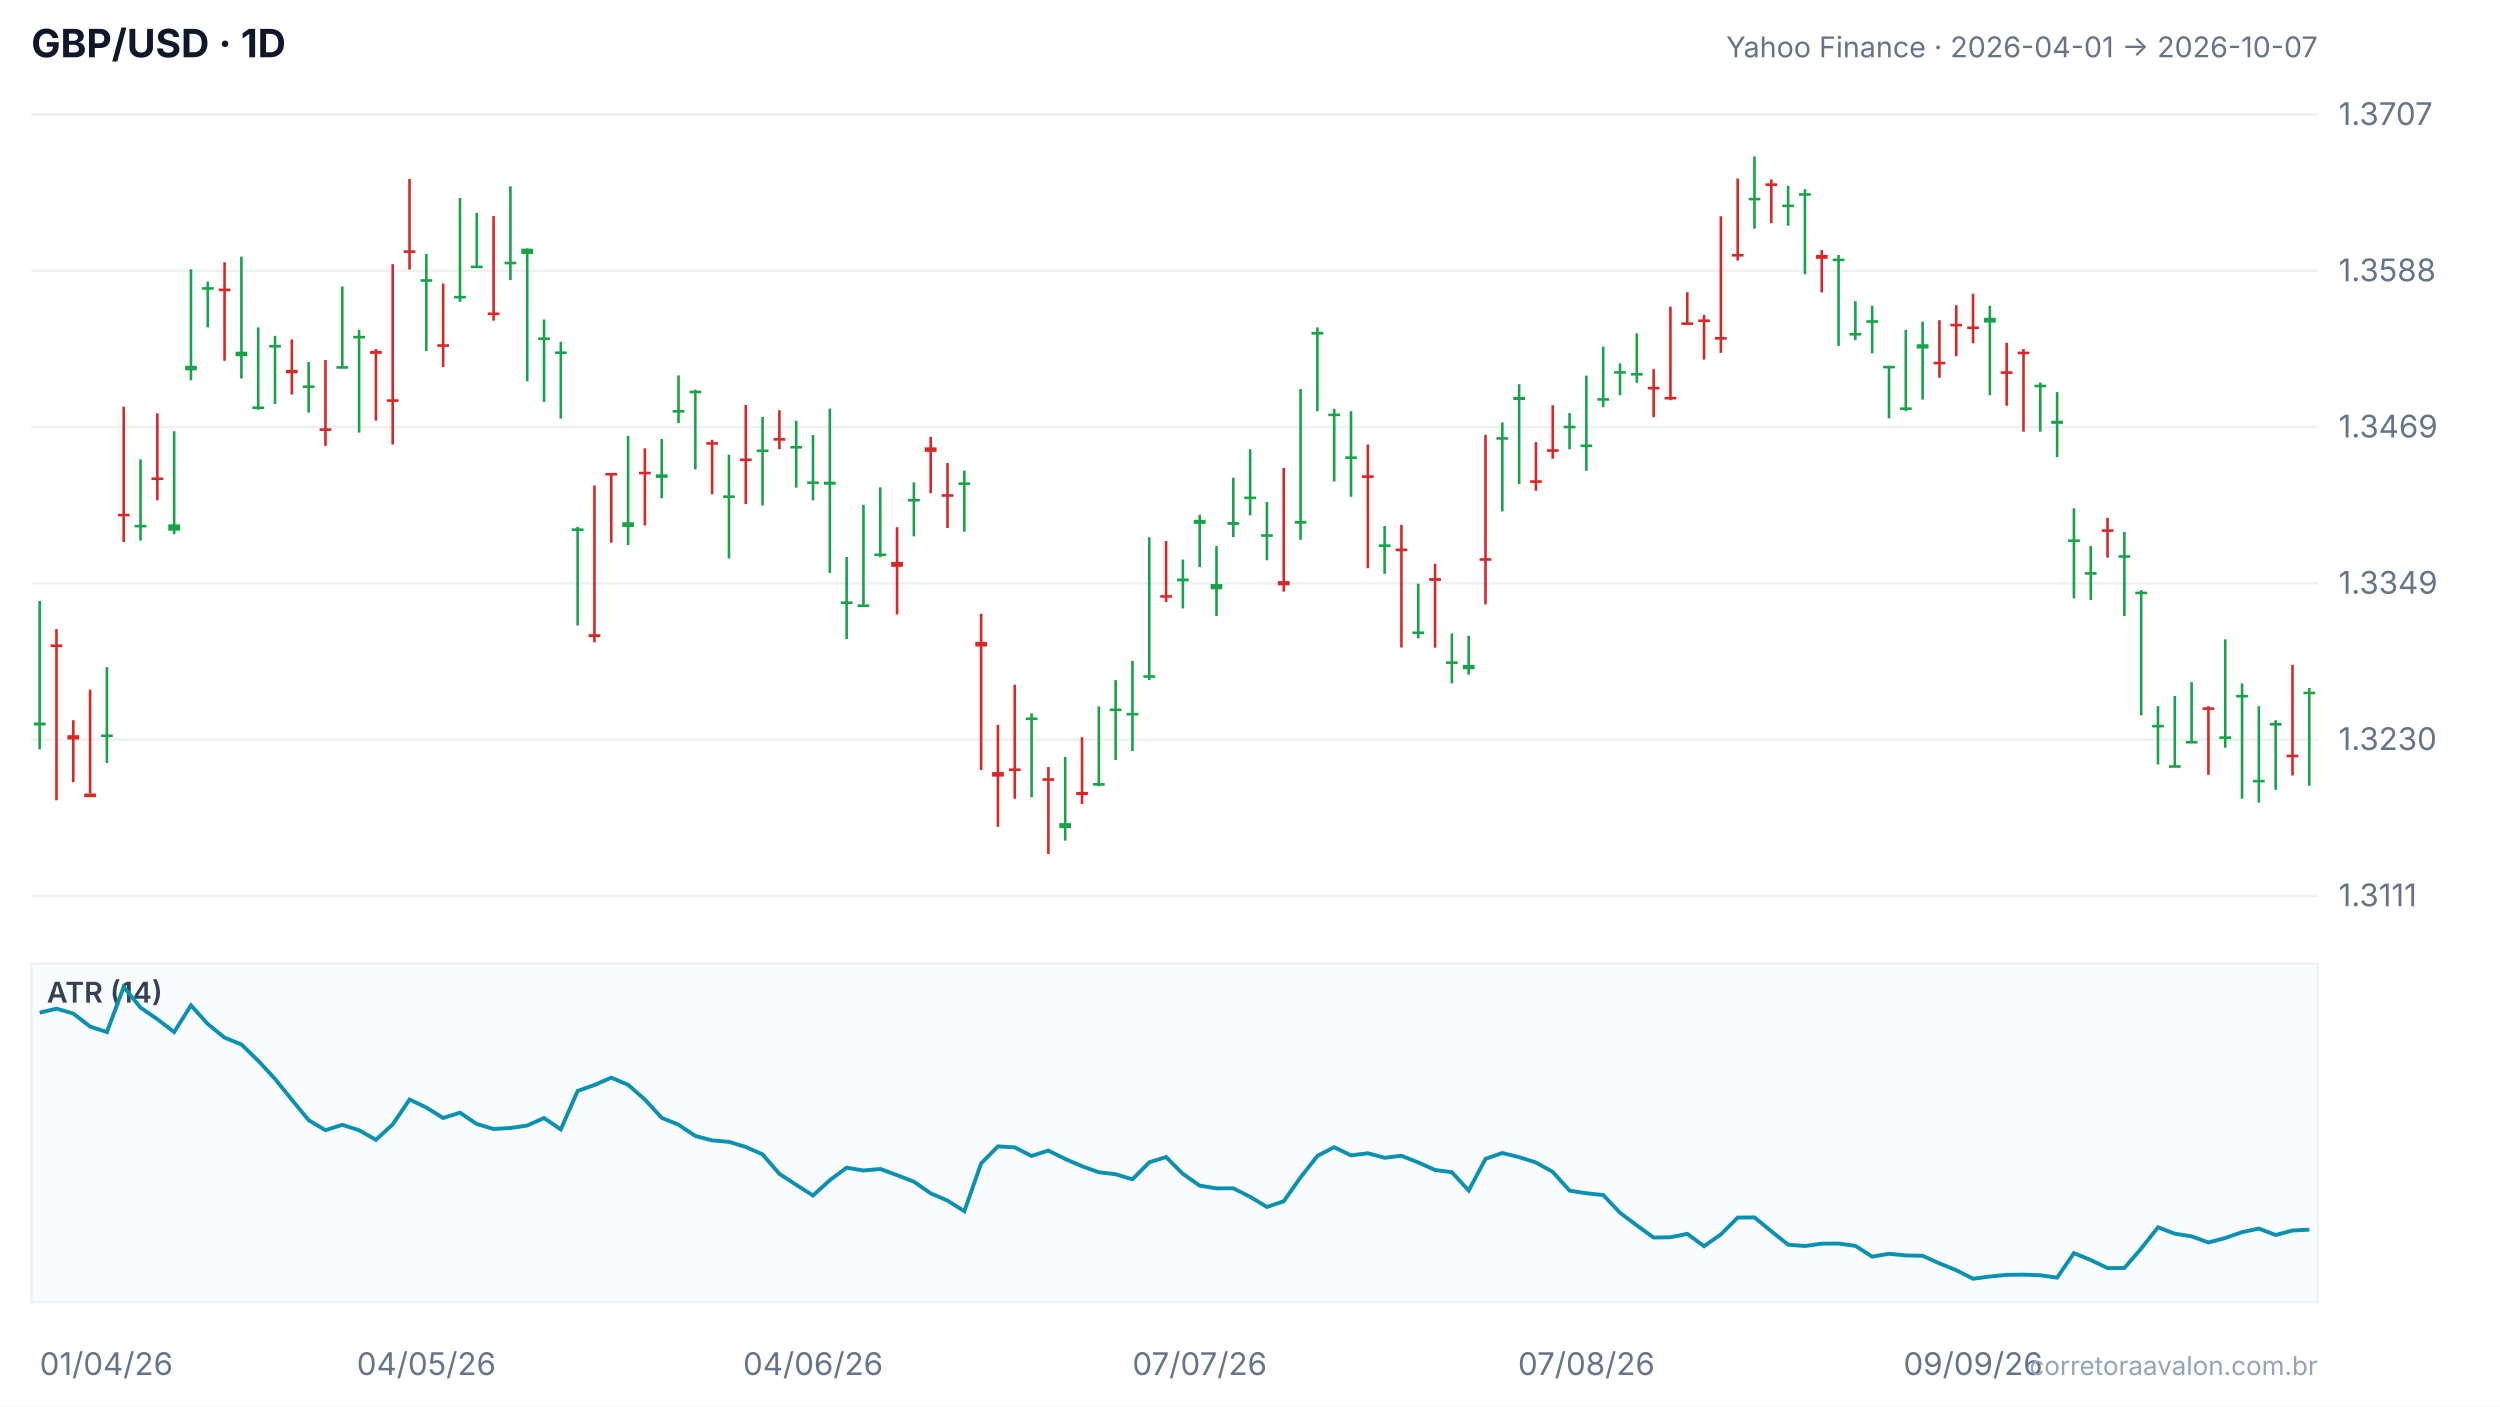
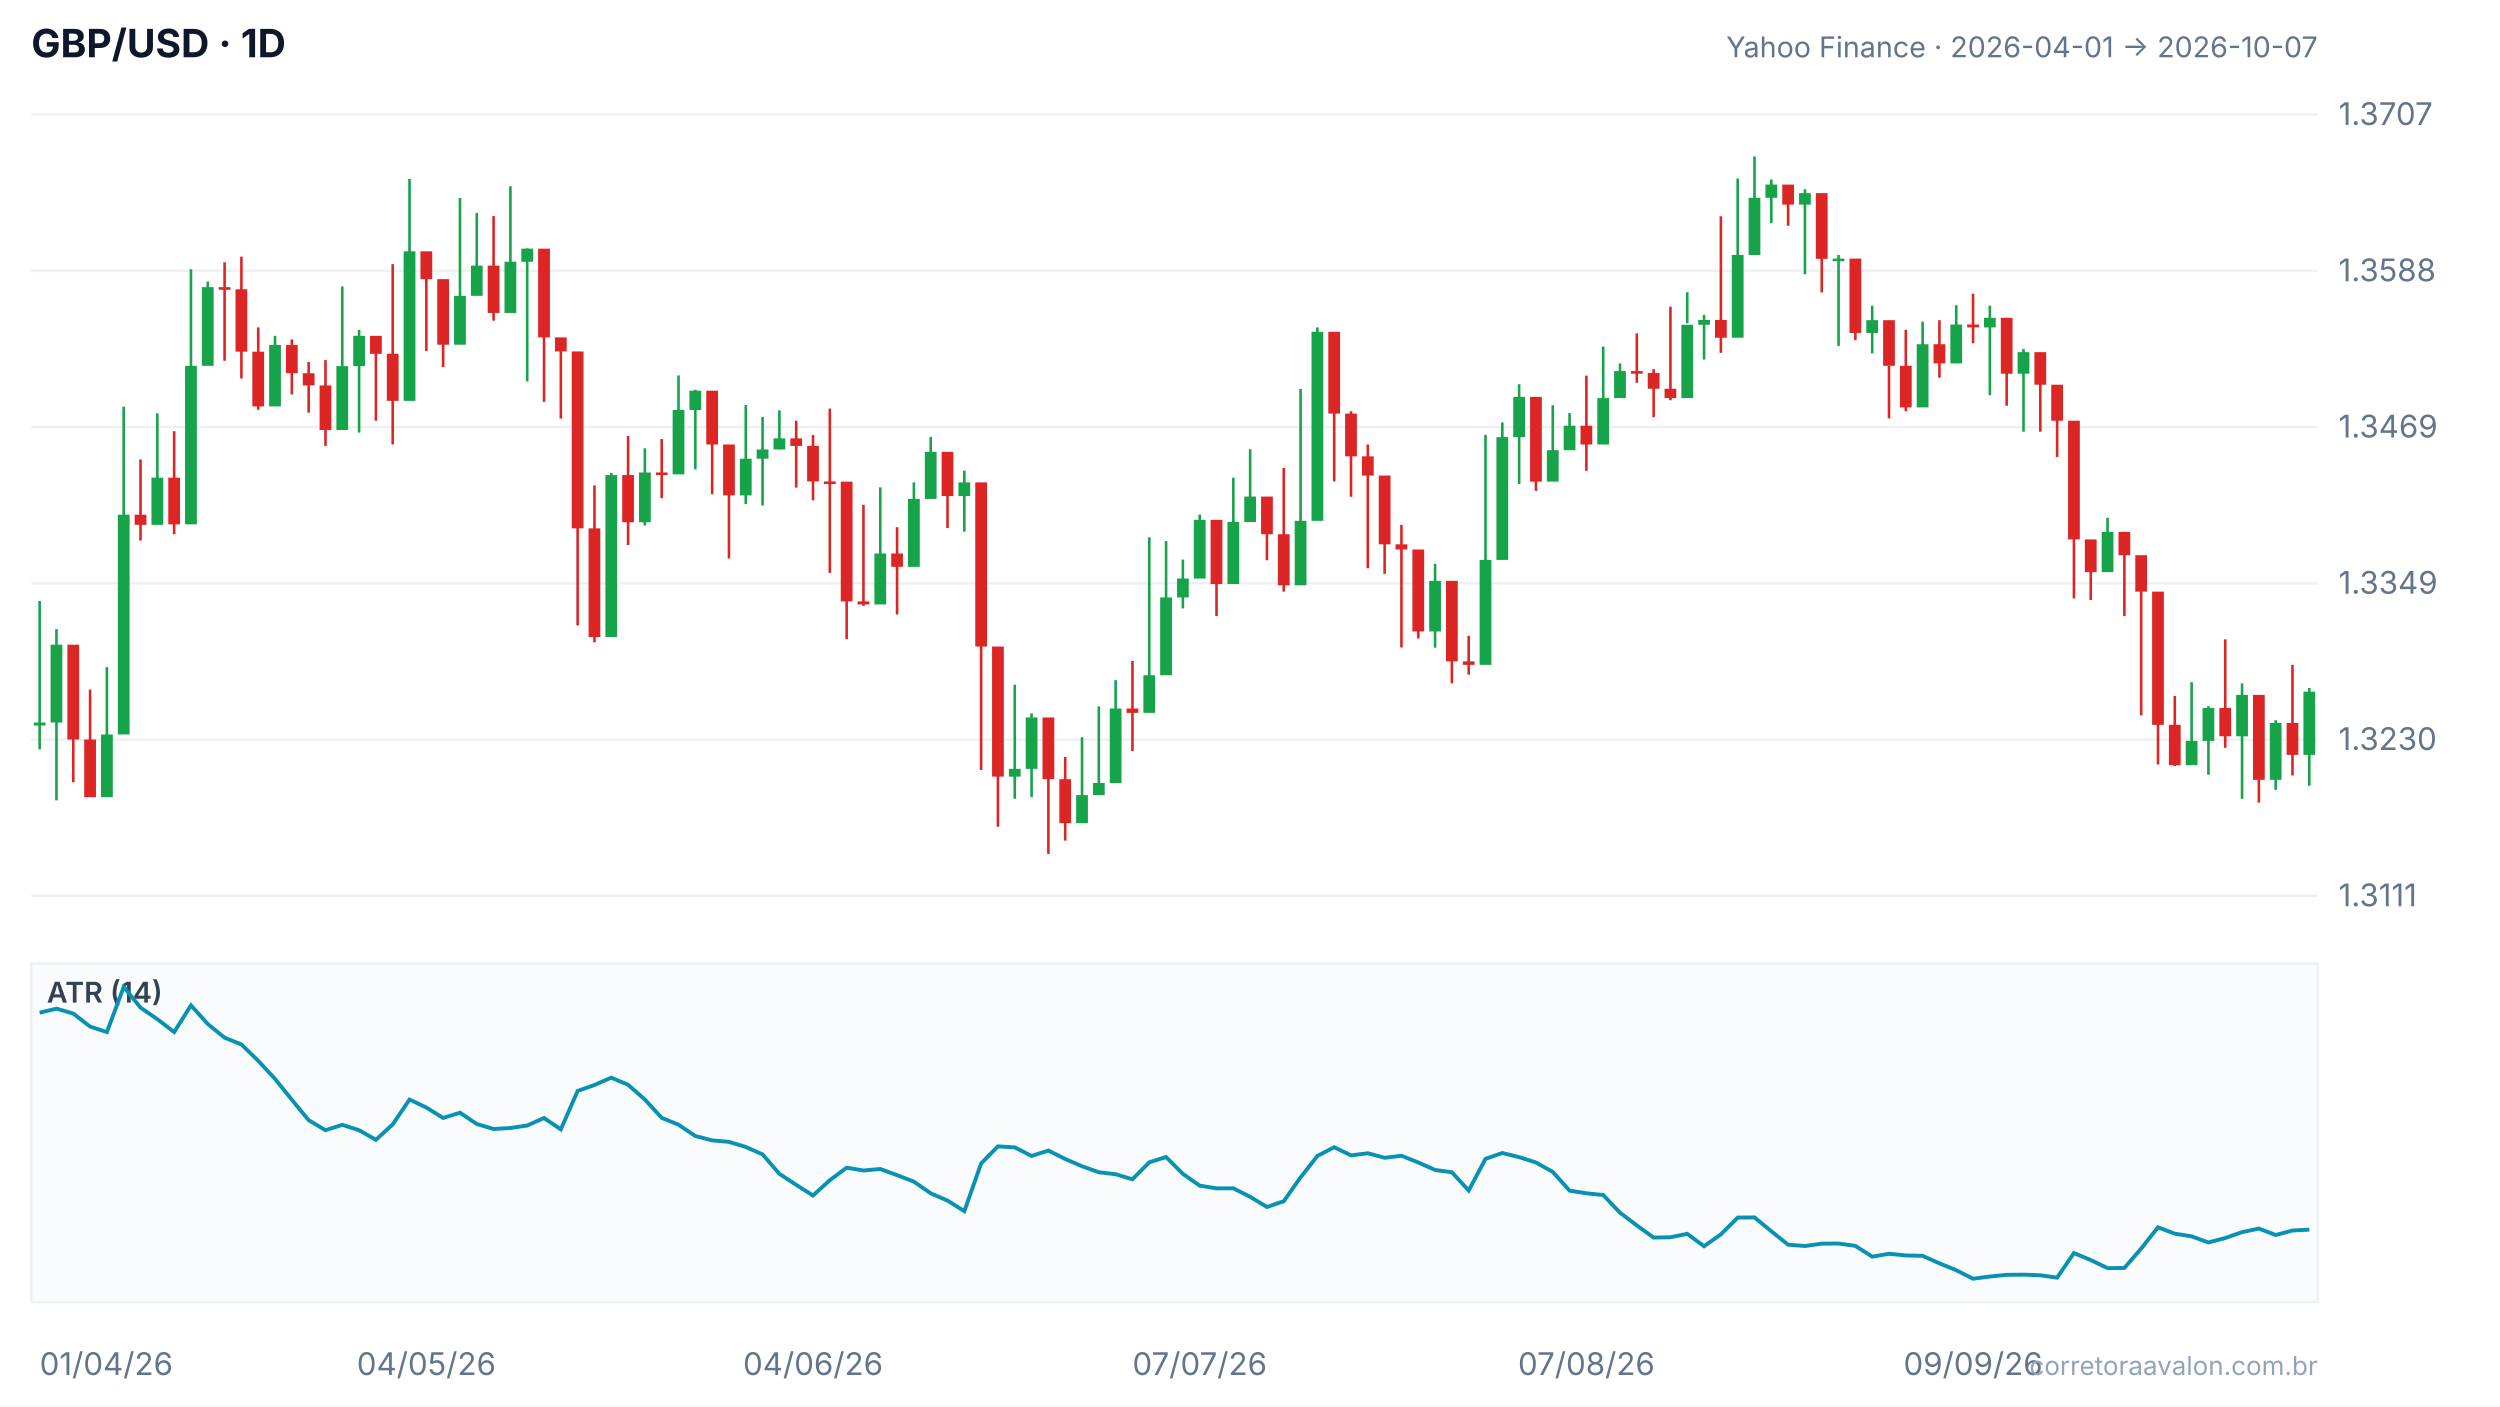
<svg xmlns="http://www.w3.org/2000/svg" viewBox="0 0 960 540" font-family="Inter,system-ui,sans-serif" font-size="12" role="img">
  <rect width="960" height="540" fill="#ffffff" />
  <text x="12" y="22" font-size="15" font-weight="700" fill="#0f172a">GBP/USD · 1D</text>
  <text x="890" y="22" font-size="11" fill="#64748b" text-anchor="end">Yahoo Finance · 2026-04-01 → 2026-10-07</text>
  <line x1="12" x2="890" y1="344" y2="344" stroke="#eef1f4" />
  <text x="898" y="348" fill="#64748b">1.3111</text>
  <line x1="12" x2="890" y1="284" y2="284" stroke="#eef1f4" />
  <text x="898" y="288" fill="#64748b">1.3230</text>
  <line x1="12" x2="890" y1="224" y2="224" stroke="#eef1f4" />
  <text x="898" y="228" fill="#64748b">1.3349</text>
  <line x1="12" x2="890" y1="164" y2="164" stroke="#eef1f4" />
  <text x="898" y="168" fill="#64748b">1.3469</text>
  <line x1="12" x2="890" y1="104" y2="104" stroke="#eef1f4" />
  <text x="898" y="108" fill="#64748b">1.3588</text>
  <line x1="12" x2="890" y1="44" y2="44" stroke="#eef1f4" />
  <text x="898" y="48" fill="#64748b">1.3707</text>
  <text x="15.228" y="528" fill="#64748b" text-anchor="start">01/04/26</text>
  <text x="163.713" y="528" fill="#64748b" text-anchor="middle">04/05/26</text>
  <text x="312.199" y="528" fill="#64748b" text-anchor="middle">04/06/26</text>
  <text x="460.684" y="528" fill="#64748b" text-anchor="middle">07/07/26</text>
  <text x="609.169" y="528" fill="#64748b" text-anchor="middle">07/08/26</text>
  <text x="757.654" y="528" fill="#64748b" text-anchor="middle">09/09/26</text>
  <line x1="15.228" x2="15.228" y1="230.767" y2="287.766" stroke="#16a34a" />
  <rect x="12.968" y="277.451" width="4.519" height="1.148" fill="#16a34a" />
-   <line x1="21.684" x2="21.684" y1="241.584" y2="307.339" stroke="#dc2626" />
-   <rect x="19.424" y="247.47" width="4.519" height="1" fill="#dc2626" />
+   <line x1="21.684" x2="21.684" y1="241.584" y2="307.339" stroke="#16a34a" />
+   <rect x="19.424" y="247.559" width="4.519" height="29.892" fill="#16a34a" />
  <line x1="28.14" x2="28.14" y1="276.567" y2="300.331" stroke="#dc2626" />
-   <rect x="25.88" y="282.304" width="4.519" height="1.675" fill="#dc2626" />
+   <rect x="25.88" y="247.559" width="4.519" height="36.42" fill="#dc2626" />
  <line x1="34.596" x2="34.596" y1="264.799" y2="304.713" stroke="#dc2626" />
-   <rect x="32.336" y="304.713" width="4.519" height="1.401" fill="#dc2626" />
+   <rect x="32.336" y="283.979" width="4.519" height="22.135" fill="#dc2626" />
  <line x1="41.051" x2="41.051" y1="256.19" y2="292.956" stroke="#16a34a" />
-   <rect x="38.792" y="282.039" width="4.519" height="1" fill="#16a34a" />
-   <line x1="47.507" x2="47.507" y1="156.162" y2="208.125" stroke="#dc2626" />
-   <rect x="45.248" y="197.29" width="4.519" height="1" fill="#dc2626" />
-   <line x1="53.963" x2="53.963" y1="176.425" y2="207.584" stroke="#16a34a" />
-   <rect x="51.704" y="201.538" width="4.519" height="1" fill="#16a34a" />
-   <line x1="60.419" x2="60.419" y1="158.724" y2="192.131" stroke="#dc2626" />
-   <rect x="58.16" y="183.333" width="4.519" height="1" fill="#dc2626" />
-   <line x1="66.875" x2="66.875" y1="165.579" y2="205.149" stroke="#16a34a" />
-   <rect x="64.615" y="201.357" width="4.519" height="2.438" fill="#16a34a" />
+   <rect x="38.792" y="282.039" width="4.519" height="24.075" fill="#16a34a" />
+   <line x1="47.507" x2="47.507" y1="156.162" y2="208.125" stroke="#16a34a" />
+   <rect x="45.248" y="197.652" width="4.519" height="84.388" fill="#16a34a" />
+   <line x1="53.963" x2="53.963" y1="176.425" y2="207.584" stroke="#dc2626" />
+   <rect x="51.704" y="197.652" width="4.519" height="3.886" fill="#dc2626" />
+   <line x1="60.419" x2="60.419" y1="158.724" y2="192.131" stroke="#16a34a" />
+   <rect x="58.16" y="183.424" width="4.519" height="18.114" fill="#16a34a" />
+   <line x1="66.875" x2="66.875" y1="165.579" y2="205.149" stroke="#dc2626" />
+   <rect x="64.615" y="183.424" width="4.519" height="17.933" fill="#dc2626" />
  <line x1="73.331" x2="73.331" y1="103.391" y2="146.031" stroke="#16a34a" />
-   <rect x="71.071" y="140.472" width="4.519" height="1.747" fill="#16a34a" />
+   <rect x="71.071" y="140.472" width="4.519" height="60.886" fill="#16a34a" />
  <line x1="79.787" x2="79.787" y1="108.13" y2="125.725" stroke="#16a34a" />
-   <rect x="77.527" y="110.265" width="4.519" height="1" fill="#16a34a" />
+   <rect x="77.527" y="110.265" width="4.519" height="30.207" fill="#16a34a" />
  <line x1="86.243" x2="86.243" y1="100.694" y2="138.539" stroke="#dc2626" />
-   <rect x="83.983" y="110.821" width="4.519" height="1" fill="#dc2626" />
-   <line x1="92.699" x2="92.699" y1="98.553" y2="145.342" stroke="#16a34a" />
-   <rect x="90.439" y="135.042" width="4.519" height="1.749" fill="#16a34a" />
-   <line x1="99.154" x2="99.154" y1="125.725" y2="157.352" stroke="#16a34a" />
-   <rect x="96.895" y="156.07" width="4.519" height="1" fill="#16a34a" />
+   <rect x="83.983" y="110.265" width="4.519" height="1" fill="#dc2626" />
+   <line x1="92.699" x2="92.699" y1="98.553" y2="145.342" stroke="#dc2626" />
+   <rect x="90.439" y="111.09" width="4.519" height="23.952" fill="#dc2626" />
+   <line x1="99.154" x2="99.154" y1="125.725" y2="157.352" stroke="#dc2626" />
+   <rect x="96.895" y="135.042" width="4.519" height="21.029" fill="#dc2626" />
  <line x1="105.61" x2="105.61" y1="128.965" y2="155.155" stroke="#16a34a" />
-   <rect x="103.351" y="132.461" width="4.519" height="1" fill="#16a34a" />
+   <rect x="103.351" y="132.461" width="4.519" height="23.61" fill="#16a34a" />
  <line x1="112.066" x2="112.066" y1="130.34" y2="151.49" stroke="#dc2626" />
-   <rect x="109.807" y="142.034" width="4.519" height="1.287" fill="#dc2626" />
-   <line x1="118.522" x2="118.522" y1="139" y2="158.449" stroke="#16a34a" />
-   <rect x="116.263" y="148.005" width="4.519" height="1" fill="#16a34a" />
+   <rect x="109.807" y="132.461" width="4.519" height="10.861" fill="#dc2626" />
+   <line x1="118.522" x2="118.522" y1="139" y2="158.449" stroke="#dc2626" />
+   <rect x="116.263" y="143.321" width="4.519" height="4.683" fill="#dc2626" />
  <line x1="124.978" x2="124.978" y1="138.264" y2="171.234" stroke="#dc2626" />
-   <rect x="122.718" y="164.482" width="4.519" height="1" fill="#dc2626" />
+   <rect x="122.718" y="148.005" width="4.519" height="17.117" fill="#dc2626" />
  <line x1="131.434" x2="131.434" y1="109.985" y2="141.391" stroke="#16a34a" />
-   <rect x="129.174" y="140.591" width="4.519" height="1" fill="#16a34a" />
+   <rect x="129.174" y="140.591" width="4.519" height="24.531" fill="#16a34a" />
  <line x1="137.89" x2="137.89" y1="126.648" y2="166.126" stroke="#16a34a" />
-   <rect x="135.63" y="128.956" width="4.519" height="1" fill="#16a34a" />
+   <rect x="135.63" y="128.956" width="4.519" height="11.635" fill="#16a34a" />
  <line x1="144.346" x2="144.346" y1="134.028" y2="161.559" stroke="#dc2626" />
-   <rect x="142.086" y="134.765" width="4.519" height="1.106" fill="#dc2626" />
+   <rect x="142.086" y="128.956" width="4.519" height="6.914" fill="#dc2626" />
  <line x1="150.801" x2="150.801" y1="101.438" y2="170.687" stroke="#dc2626" />
-   <rect x="148.542" y="153.323" width="4.519" height="1" fill="#dc2626" />
-   <line x1="157.257" x2="157.257" y1="68.723" y2="103.484" stroke="#dc2626" />
-   <rect x="154.998" y="96.131" width="4.519" height="1" fill="#dc2626" />
-   <line x1="163.713" x2="163.713" y1="97.529" y2="134.765" stroke="#16a34a" />
-   <rect x="161.454" y="107.201" width="4.519" height="1" fill="#16a34a" />
+   <rect x="148.542" y="135.87" width="4.519" height="18.066" fill="#dc2626" />
+   <line x1="157.257" x2="157.257" y1="68.723" y2="103.484" stroke="#16a34a" />
+   <rect x="154.998" y="96.504" width="4.519" height="57.433" fill="#16a34a" />
+   <line x1="163.713" x2="163.713" y1="97.529" y2="134.765" stroke="#dc2626" />
+   <rect x="161.454" y="96.504" width="4.519" height="10.697" fill="#dc2626" />
  <line x1="170.169" x2="170.169" y1="108.872" y2="140.931" stroke="#dc2626" />
-   <rect x="167.91" y="132.185" width="4.519" height="1" fill="#dc2626" />
+   <rect x="167.91" y="107.201" width="4.519" height="25.168" fill="#dc2626" />
  <line x1="176.625" x2="176.625" y1="76.04" y2="115.92" stroke="#16a34a" />
-   <rect x="174.365" y="113.603" width="4.519" height="1" fill="#16a34a" />
+   <rect x="174.365" y="113.603" width="4.519" height="18.766" fill="#16a34a" />
  <line x1="183.081" x2="183.081" y1="81.753" y2="102.554" stroke="#16a34a" />
-   <rect x="180.821" y="101.996" width="4.519" height="1" fill="#16a34a" />
+   <rect x="180.821" y="101.996" width="4.519" height="11.607" fill="#16a34a" />
  <line x1="189.537" x2="189.537" y1="82.969" y2="123.138" stroke="#dc2626" />
-   <rect x="187.277" y="119.993" width="4.519" height="1" fill="#dc2626" />
+   <rect x="187.277" y="101.996" width="4.519" height="18.182" fill="#dc2626" />
  <line x1="195.993" x2="195.993" y1="71.539" y2="107.572" stroke="#16a34a" />
-   <rect x="193.733" y="100.508" width="4.519" height="1" fill="#16a34a" />
+   <rect x="193.733" y="100.508" width="4.519" height="19.67" fill="#16a34a" />
  <line x1="202.449" x2="202.449" y1="95.386" y2="146.444" stroke="#16a34a" />
-   <rect x="200.189" y="95.479" width="4.519" height="2.05" fill="#16a34a" />
-   <line x1="208.904" x2="208.904" y1="122.675" y2="154.331" stroke="#16a34a" />
-   <rect x="206.645" y="129.565" width="4.519" height="1" fill="#16a34a" />
-   <line x1="215.36" x2="215.36" y1="131.263" y2="160.736" stroke="#16a34a" />
-   <rect x="213.101" y="134.949" width="4.519" height="1" fill="#16a34a" />
-   <line x1="221.816" x2="221.816" y1="202.351" y2="240.156" stroke="#16a34a" />
-   <rect x="219.557" y="202.893" width="4.519" height="1" fill="#16a34a" />
+   <rect x="200.189" y="95.479" width="4.519" height="5.028" fill="#16a34a" />
+   <line x1="208.904" x2="208.904" y1="122.675" y2="154.331" stroke="#dc2626" />
+   <rect x="206.645" y="95.479" width="4.519" height="34.086" fill="#dc2626" />
+   <line x1="215.36" x2="215.36" y1="131.263" y2="160.736" stroke="#dc2626" />
+   <rect x="213.101" y="129.565" width="4.519" height="5.384" fill="#dc2626" />
+   <line x1="221.816" x2="221.816" y1="202.351" y2="240.156" stroke="#dc2626" />
+   <rect x="219.557" y="134.949" width="4.519" height="67.944" fill="#dc2626" />
  <line x1="228.272" x2="228.272" y1="186.42" y2="246.668" stroke="#dc2626" />
-   <rect x="226.013" y="243.547" width="4.519" height="1.07" fill="#dc2626" />
-   <line x1="234.728" x2="234.728" y1="181.608" y2="208.396" stroke="#dc2626" />
-   <rect x="232.468" y="181.608" width="4.519" height="1" fill="#dc2626" />
-   <line x1="241.184" x2="241.184" y1="167.403" y2="209.297" stroke="#16a34a" />
-   <rect x="238.924" y="200.544" width="4.519" height="1.807" fill="#16a34a" />
-   <line x1="247.64" x2="247.64" y1="172.145" y2="201.809" stroke="#dc2626" />
-   <rect x="245.38" y="181.153" width="4.519" height="1" fill="#dc2626" />
-   <line x1="254.096" x2="254.096" y1="168.589" y2="191.315" stroke="#16a34a" />
-   <rect x="251.836" y="182.153" width="4.519" height="1.362" fill="#16a34a" />
+   <rect x="226.013" y="202.893" width="4.519" height="41.725" fill="#dc2626" />
+   <line x1="234.728" x2="234.728" y1="181.608" y2="208.396" stroke="#16a34a" />
+   <rect x="232.468" y="182.426" width="4.519" height="62.192" fill="#16a34a" />
+   <line x1="241.184" x2="241.184" y1="167.403" y2="209.297" stroke="#dc2626" />
+   <rect x="238.924" y="182.426" width="4.519" height="18.118" fill="#dc2626" />
+   <line x1="247.64" x2="247.64" y1="172.145" y2="201.809" stroke="#16a34a" />
+   <rect x="245.38" y="181.426" width="4.519" height="19.118" fill="#16a34a" />
+   <line x1="254.096" x2="254.096" y1="168.589" y2="191.315" stroke="#dc2626" />
+   <rect x="251.836" y="181.426" width="4.519" height="1" fill="#dc2626" />
  <line x1="260.551" x2="260.551" y1="144.148" y2="162.473" stroke="#16a34a" />
-   <rect x="258.292" y="157.443" width="4.519" height="1" fill="#16a34a" />
+   <rect x="258.292" y="157.443" width="4.519" height="24.709" fill="#16a34a" />
  <line x1="267.007" x2="267.007" y1="149.656" y2="180.245" stroke="#16a34a" />
-   <rect x="264.748" y="150.023" width="4.519" height="1" fill="#16a34a" />
+   <rect x="264.748" y="150.023" width="4.519" height="7.421" fill="#16a34a" />
  <line x1="273.463" x2="273.463" y1="168.863" y2="189.775" stroke="#dc2626" />
-   <rect x="271.204" y="169.775" width="4.519" height="1" fill="#dc2626" />
-   <line x1="279.919" x2="279.919" y1="174.604" y2="214.43" stroke="#16a34a" />
-   <rect x="277.66" y="190.228" width="4.519" height="1" fill="#16a34a" />
-   <line x1="286.375" x2="286.375" y1="155.522" y2="193.58" stroke="#dc2626" />
-   <rect x="284.115" y="176.06" width="4.519" height="1" fill="#dc2626" />
+   <rect x="271.204" y="150.023" width="4.519" height="20.664" fill="#dc2626" />
+   <line x1="279.919" x2="279.919" y1="174.604" y2="214.43" stroke="#dc2626" />
+   <rect x="277.66" y="170.687" width="4.519" height="19.541" fill="#dc2626" />
+   <line x1="286.375" x2="286.375" y1="155.522" y2="193.58" stroke="#16a34a" />
+   <rect x="284.115" y="176.151" width="4.519" height="14.077" fill="#16a34a" />
  <line x1="292.831" x2="292.831" y1="160.096" y2="194.123" stroke="#16a34a" />
-   <rect x="290.571" y="172.6" width="4.519" height="1" fill="#16a34a" />
-   <line x1="299.287" x2="299.287" y1="157.535" y2="172.509" stroke="#dc2626" />
-   <rect x="297.027" y="168.224" width="4.519" height="1" fill="#dc2626" />
-   <line x1="305.743" x2="305.743" y1="161.559" y2="187.236" stroke="#16a34a" />
-   <rect x="303.483" y="171.234" width="4.519" height="1" fill="#16a34a" />
-   <line x1="312.199" x2="312.199" y1="167.038" y2="192.131" stroke="#16a34a" />
-   <rect x="309.939" y="184.877" width="4.519" height="1" fill="#16a34a" />
-   <line x1="318.654" x2="318.654" y1="156.894" y2="220.004" stroke="#16a34a" />
-   <rect x="316.395" y="184.95" width="4.519" height="1.198" fill="#16a34a" />
-   <line x1="325.11" x2="325.11" y1="213.89" y2="245.42" stroke="#16a34a" />
-   <rect x="322.851" y="230.945" width="4.519" height="1" fill="#16a34a" />
-   <line x1="331.566" x2="331.566" y1="193.852" y2="232.646" stroke="#16a34a" />
-   <rect x="329.307" y="232.109" width="4.519" height="1" fill="#16a34a" />
+   <rect x="290.571" y="172.6" width="4.519" height="3.551" fill="#16a34a" />
+   <line x1="299.287" x2="299.287" y1="157.535" y2="172.509" stroke="#16a34a" />
+   <rect x="297.027" y="168.334" width="4.519" height="4.267" fill="#16a34a" />
+   <line x1="305.743" x2="305.743" y1="161.559" y2="187.236" stroke="#dc2626" />
+   <rect x="303.483" y="168.334" width="4.519" height="2.9" fill="#dc2626" />
+   <line x1="312.199" x2="312.199" y1="167.038" y2="192.131" stroke="#dc2626" />
+   <rect x="309.939" y="171.234" width="4.519" height="13.643" fill="#dc2626" />
+   <line x1="318.654" x2="318.654" y1="156.894" y2="220.004" stroke="#dc2626" />
+   <rect x="316.395" y="184.877" width="4.519" height="1" fill="#dc2626" />
+   <line x1="325.11" x2="325.11" y1="213.89" y2="245.42" stroke="#dc2626" />
+   <rect x="322.851" y="184.95" width="4.519" height="45.996" fill="#dc2626" />
+   <line x1="331.566" x2="331.566" y1="193.852" y2="232.646" stroke="#dc2626" />
+   <rect x="329.307" y="230.945" width="4.519" height="1.164" fill="#dc2626" />
  <line x1="338.022" x2="338.022" y1="187.146" y2="213.98" stroke="#16a34a" />
-   <rect x="335.762" y="212.54" width="4.519" height="1" fill="#16a34a" />
+   <rect x="335.762" y="212.54" width="4.519" height="19.57" fill="#16a34a" />
  <line x1="344.478" x2="344.478" y1="202.441" y2="235.956" stroke="#dc2626" />
-   <rect x="342.218" y="215.779" width="4.519" height="1.889" fill="#dc2626" />
+   <rect x="342.218" y="212.54" width="4.519" height="5.128" fill="#dc2626" />
  <line x1="350.934" x2="350.934" y1="185.239" y2="205.961" stroke="#16a34a" />
-   <rect x="348.674" y="191.588" width="4.519" height="1" fill="#16a34a" />
-   <line x1="357.39" x2="357.39" y1="167.768" y2="189.413" stroke="#dc2626" />
-   <rect x="355.13" y="171.781" width="4.519" height="1.731" fill="#dc2626" />
+   <rect x="348.674" y="191.588" width="4.519" height="26.08" fill="#16a34a" />
+   <line x1="357.39" x2="357.39" y1="167.768" y2="189.413" stroke="#16a34a" />
+   <rect x="355.13" y="173.511" width="4.519" height="18.076" fill="#16a34a" />
  <line x1="363.846" x2="363.846" y1="177.789" y2="202.775" stroke="#dc2626" />
-   <rect x="361.586" y="189.775" width="4.519" height="1" fill="#dc2626" />
+   <rect x="361.586" y="173.511" width="4.519" height="16.979" fill="#dc2626" />
  <line x1="370.301" x2="370.301" y1="180.699" y2="204.157" stroke="#16a34a" />
-   <rect x="368.042" y="185.239" width="4.519" height="1" fill="#16a34a" />
+   <rect x="368.042" y="185.239" width="4.519" height="5.251" fill="#16a34a" />
  <line x1="376.757" x2="376.757" y1="235.688" y2="295.68" stroke="#dc2626" />
-   <rect x="374.498" y="246.49" width="4.519" height="1.782" fill="#dc2626" />
+   <rect x="374.498" y="185.239" width="4.519" height="63.032" fill="#dc2626" />
  <line x1="383.213" x2="383.213" y1="278.334" y2="317.475" stroke="#dc2626" />
-   <rect x="380.954" y="296.47" width="4.519" height="1.755" fill="#dc2626" />
-   <line x1="389.669" x2="389.669" y1="262.937" y2="306.726" stroke="#dc2626" />
-   <rect x="387.41" y="295.064" width="4.519" height="1" fill="#dc2626" />
+   <rect x="380.954" y="248.272" width="4.519" height="49.954" fill="#dc2626" />
+   <line x1="389.669" x2="389.669" y1="262.937" y2="306.726" stroke="#16a34a" />
+   <rect x="387.41" y="295.24" width="4.519" height="2.985" fill="#16a34a" />
  <line x1="396.125" x2="396.125" y1="273.916" y2="306.114" stroke="#16a34a" />
-   <rect x="393.865" y="275.507" width="4.519" height="1" fill="#16a34a" />
+   <rect x="393.865" y="275.507" width="4.519" height="19.733" fill="#16a34a" />
  <line x1="402.581" x2="402.581" y1="294.538" y2="327.929" stroke="#dc2626" />
-   <rect x="400.321" y="298.839" width="4.519" height="1" fill="#dc2626" />
-   <line x1="409.037" x2="409.037" y1="290.67" y2="322.793" stroke="#16a34a" />
-   <rect x="406.777" y="316.079" width="4.519" height="1.919" fill="#16a34a" />
-   <line x1="415.493" x2="415.493" y1="283.097" y2="308.739" stroke="#dc2626" />
-   <rect x="413.233" y="304.1" width="4.519" height="1.226" fill="#dc2626" />
+   <rect x="400.321" y="275.507" width="4.519" height="23.683" fill="#dc2626" />
+   <line x1="409.037" x2="409.037" y1="290.67" y2="322.793" stroke="#dc2626" />
+   <rect x="406.777" y="299.191" width="4.519" height="16.888" fill="#dc2626" />
+   <line x1="415.493" x2="415.493" y1="283.097" y2="308.739" stroke="#16a34a" />
+   <rect x="413.233" y="305.326" width="4.519" height="10.753" fill="#16a34a" />
  <line x1="421.949" x2="421.949" y1="271.263" y2="301.909" stroke="#16a34a" />
-   <rect x="419.689" y="300.682" width="4.519" height="1" fill="#16a34a" />
+   <rect x="419.689" y="300.682" width="4.519" height="4.644" fill="#16a34a" />
  <line x1="428.404" x2="428.404" y1="261.163" y2="291.813" stroke="#16a34a" />
-   <rect x="426.145" y="272.06" width="4.519" height="1" fill="#16a34a" />
-   <line x1="434.86" x2="434.86" y1="253.79" y2="288.382" stroke="#16a34a" />
-   <rect x="432.601" y="273.739" width="4.519" height="1" fill="#16a34a" />
+   <rect x="426.145" y="272.06" width="4.519" height="28.622" fill="#16a34a" />
+   <line x1="434.86" x2="434.86" y1="253.79" y2="288.382" stroke="#dc2626" />
+   <rect x="432.601" y="272.06" width="4.519" height="1.679" fill="#dc2626" />
  <line x1="441.316" x2="441.316" y1="206.322" y2="261.163" stroke="#16a34a" />
-   <rect x="439.057" y="259.299" width="4.519" height="1" fill="#16a34a" />
-   <line x1="447.772" x2="447.772" y1="207.765" y2="231.214" stroke="#dc2626" />
-   <rect x="445.513" y="228.527" width="4.519" height="1" fill="#dc2626" />
+   <rect x="439.057" y="259.299" width="4.519" height="14.44" fill="#16a34a" />
+   <line x1="447.772" x2="447.772" y1="207.765" y2="231.214" stroke="#16a34a" />
+   <rect x="445.513" y="229.405" width="4.519" height="29.894" fill="#16a34a" />
  <line x1="454.228" x2="454.228" y1="214.88" y2="233.631" stroke="#16a34a" />
-   <rect x="451.968" y="222.159" width="4.519" height="1.077" fill="#16a34a" />
+   <rect x="451.968" y="222.159" width="4.519" height="7.246" fill="#16a34a" />
  <line x1="460.684" x2="460.684" y1="197.652" y2="217.757" stroke="#16a34a" />
-   <rect x="458.424" y="199.604" width="4.519" height="1.573" fill="#16a34a" />
-   <line x1="467.14" x2="467.14" y1="209.657" y2="236.582" stroke="#16a34a" />
-   <rect x="464.88" y="224.268" width="4.519" height="2.018" fill="#16a34a" />
+   <rect x="458.424" y="199.604" width="4.519" height="22.555" fill="#16a34a" />
+   <line x1="467.14" x2="467.14" y1="209.657" y2="236.582" stroke="#dc2626" />
+   <rect x="464.88" y="199.604" width="4.519" height="24.664" fill="#dc2626" />
  <line x1="473.596" x2="473.596" y1="183.424" y2="206.232" stroke="#16a34a" />
-   <rect x="471.336" y="200.454" width="4.519" height="1.084" fill="#16a34a" />
+   <rect x="471.336" y="200.454" width="4.519" height="23.814" fill="#16a34a" />
  <line x1="480.051" x2="480.051" y1="172.509" y2="197.923" stroke="#16a34a" />
-   <rect x="477.792" y="190.681" width="4.519" height="1" fill="#16a34a" />
-   <line x1="486.507" x2="486.507" y1="192.765" y2="215.149" stroke="#16a34a" />
-   <rect x="484.248" y="205.149" width="4.519" height="1" fill="#16a34a" />
+   <rect x="477.792" y="190.681" width="4.519" height="9.772" fill="#16a34a" />
+   <line x1="486.507" x2="486.507" y1="192.765" y2="215.149" stroke="#dc2626" />
+   <rect x="484.248" y="190.681" width="4.519" height="14.467" fill="#dc2626" />
  <line x1="492.963" x2="492.963" y1="179.699" y2="227.183" stroke="#dc2626" />
-   <rect x="490.704" y="223.147" width="4.519" height="1.615" fill="#dc2626" />
+   <rect x="490.704" y="205.149" width="4.519" height="19.613" fill="#dc2626" />
  <line x1="499.419" x2="499.419" y1="149.381" y2="207.314" stroke="#16a34a" />
-   <rect x="497.16" y="200.002" width="4.519" height="1.085" fill="#16a34a" />
+   <rect x="497.16" y="200.002" width="4.519" height="24.76" fill="#16a34a" />
  <line x1="505.875" x2="505.875" y1="125.725" y2="157.901" stroke="#16a34a" />
-   <rect x="503.615" y="127.405" width="4.519" height="1.089" fill="#16a34a" />
-   <line x1="512.331" x2="512.331" y1="156.986" y2="184.877" stroke="#16a34a" />
-   <rect x="510.071" y="158.816" width="4.519" height="1" fill="#16a34a" />
-   <line x1="518.787" x2="518.787" y1="157.901" y2="190.772" stroke="#16a34a" />
-   <rect x="516.527" y="175.241" width="4.519" height="1.001" fill="#16a34a" />
+   <rect x="503.615" y="127.405" width="4.519" height="72.597" fill="#16a34a" />
+   <line x1="512.331" x2="512.331" y1="156.986" y2="184.877" stroke="#dc2626" />
+   <rect x="510.071" y="127.405" width="4.519" height="31.411" fill="#dc2626" />
+   <line x1="518.787" x2="518.787" y1="157.901" y2="190.772" stroke="#dc2626" />
+   <rect x="516.527" y="158.816" width="4.519" height="16.425" fill="#dc2626" />
  <line x1="525.243" x2="525.243" y1="170.687" y2="218.207" stroke="#dc2626" />
-   <rect x="522.983" y="182.516" width="4.519" height="1" fill="#dc2626" />
-   <line x1="531.699" x2="531.699" y1="201.989" y2="220.363" stroke="#16a34a" />
-   <rect x="529.439" y="209.027" width="4.519" height="1" fill="#16a34a" />
+   <rect x="522.983" y="175.241" width="4.519" height="7.366" fill="#dc2626" />
+   <line x1="531.699" x2="531.699" y1="201.989" y2="220.363" stroke="#dc2626" />
+   <rect x="529.439" y="182.607" width="4.519" height="26.42" fill="#dc2626" />
  <line x1="538.154" x2="538.154" y1="201.538" y2="248.628" stroke="#dc2626" />
-   <rect x="535.895" y="210.648" width="4.519" height="1" fill="#dc2626" />
-   <line x1="544.61" x2="544.61" y1="224.134" y2="245.152" stroke="#16a34a" />
-   <rect x="542.351" y="242.477" width="4.519" height="1" fill="#16a34a" />
-   <line x1="551.066" x2="551.066" y1="216.499" y2="248.717" stroke="#dc2626" />
-   <rect x="548.807" y="221.98" width="4.519" height="1.077" fill="#dc2626" />
-   <line x1="557.522" x2="557.522" y1="243.28" y2="262.405" stroke="#16a34a" />
-   <rect x="555.262" y="253.967" width="4.519" height="1" fill="#16a34a" />
-   <line x1="563.978" x2="563.978" y1="244.172" y2="259.033" stroke="#16a34a" />
-   <rect x="561.718" y="255.302" width="4.519" height="1.688" fill="#16a34a" />
-   <line x1="570.434" x2="570.434" y1="166.947" y2="232.109" stroke="#dc2626" />
-   <rect x="568.174" y="214.34" width="4.519" height="1" fill="#dc2626" />
+   <rect x="535.895" y="209.027" width="4.519" height="1.982" fill="#dc2626" />
+   <line x1="544.61" x2="544.61" y1="224.134" y2="245.152" stroke="#dc2626" />
+   <rect x="542.351" y="211.009" width="4.519" height="31.467" fill="#dc2626" />
+   <line x1="551.066" x2="551.066" y1="216.499" y2="248.717" stroke="#16a34a" />
+   <rect x="548.807" y="223.057" width="4.519" height="19.42" fill="#16a34a" />
+   <line x1="557.522" x2="557.522" y1="243.28" y2="262.405" stroke="#dc2626" />
+   <rect x="555.262" y="223.057" width="4.519" height="30.91" fill="#dc2626" />
+   <line x1="563.978" x2="563.978" y1="244.172" y2="259.033" stroke="#dc2626" />
+   <rect x="561.718" y="253.967" width="4.519" height="1.334" fill="#dc2626" />
+   <line x1="570.434" x2="570.434" y1="166.947" y2="232.109" stroke="#16a34a" />
+   <rect x="568.174" y="215.006" width="4.519" height="40.296" fill="#16a34a" />
  <line x1="576.89" x2="576.89" y1="162.199" y2="196.385" stroke="#16a34a" />
-   <rect x="574.63" y="167.86" width="4.519" height="1" fill="#16a34a" />
+   <rect x="574.63" y="167.86" width="4.519" height="47.146" fill="#16a34a" />
  <line x1="583.346" x2="583.346" y1="147.546" y2="185.857" stroke="#16a34a" />
-   <rect x="581.086" y="152.407" width="4.519" height="1.191" fill="#16a34a" />
+   <rect x="581.086" y="152.407" width="4.519" height="15.453" fill="#16a34a" />
  <line x1="589.801" x2="589.801" y1="169.775" y2="188.47" stroke="#dc2626" />
-   <rect x="587.542" y="184.423" width="4.519" height="1" fill="#dc2626" />
-   <line x1="596.257" x2="596.257" y1="155.613" y2="176.151" stroke="#dc2626" />
-   <rect x="593.998" y="172.509" width="4.519" height="1" fill="#dc2626" />
+   <rect x="587.542" y="152.407" width="4.519" height="32.543" fill="#dc2626" />
+   <line x1="596.257" x2="596.257" y1="155.613" y2="176.151" stroke="#16a34a" />
+   <rect x="593.998" y="172.873" width="4.519" height="12.076" fill="#16a34a" />
  <line x1="602.713" x2="602.713" y1="158.633" y2="172.509" stroke="#16a34a" />
-   <rect x="600.454" y="163.478" width="4.519" height="1" fill="#16a34a" />
-   <line x1="609.169" x2="609.169" y1="144.24" y2="180.79" stroke="#16a34a" />
-   <rect x="606.91" y="170.687" width="4.519" height="1" fill="#16a34a" />
+   <rect x="600.454" y="163.478" width="4.519" height="9.396" fill="#16a34a" />
+   <line x1="609.169" x2="609.169" y1="144.24" y2="180.79" stroke="#dc2626" />
+   <rect x="606.91" y="163.478" width="4.519" height="7.209" fill="#dc2626" />
  <line x1="615.625" x2="615.625" y1="133.106" y2="156.345" stroke="#16a34a" />
-   <rect x="613.365" y="152.874" width="4.519" height="1" fill="#16a34a" />
+   <rect x="613.365" y="152.874" width="4.519" height="17.813" fill="#16a34a" />
  <line x1="622.081" x2="622.081" y1="139.551" y2="151.765" stroke="#16a34a" />
-   <rect x="619.821" y="142.494" width="4.519" height="1" fill="#16a34a" />
-   <line x1="628.537" x2="628.537" y1="128.033" y2="146.995" stroke="#16a34a" />
-   <rect x="626.277" y="143.229" width="4.519" height="1" fill="#16a34a" />
+   <rect x="619.821" y="142.494" width="4.519" height="10.38" fill="#16a34a" />
+   <line x1="628.537" x2="628.537" y1="128.033" y2="146.995" stroke="#dc2626" />
+   <rect x="626.277" y="142.494" width="4.519" height="1" fill="#dc2626" />
  <line x1="634.993" x2="634.993" y1="141.759" y2="160.188" stroke="#dc2626" />
-   <rect x="632.733" y="148.555" width="4.519" height="1" fill="#dc2626" />
+   <rect x="632.733" y="143.229" width="4.519" height="6.06" fill="#dc2626" />
  <line x1="641.449" x2="641.449" y1="117.772" y2="153.689" stroke="#dc2626" />
-   <rect x="639.189" y="152.407" width="4.519" height="1" fill="#dc2626" />
-   <line x1="647.904" x2="647.904" y1="112.212" y2="124.154" stroke="#dc2626" />
-   <rect x="645.645" y="123.784" width="4.519" height="1" fill="#dc2626" />
-   <line x1="654.36" x2="654.36" y1="120.918" y2="138.08" stroke="#dc2626" />
-   <rect x="652.101" y="122.666" width="4.519" height="1" fill="#dc2626" />
+   <rect x="639.189" y="149.289" width="4.519" height="3.575" fill="#dc2626" />
+   <line x1="647.904" x2="647.904" y1="112.212" y2="124.154" stroke="#16a34a" />
+   <rect x="645.645" y="124.708" width="4.519" height="28.156" fill="#16a34a" />
+   <line x1="654.36" x2="654.36" y1="120.918" y2="138.08" stroke="#16a34a" />
+   <rect x="652.101" y="122.86" width="4.519" height="1.848" fill="#16a34a" />
  <line x1="660.816" x2="660.816" y1="83.062" y2="135.501" stroke="#dc2626" />
-   <rect x="658.557" y="129.417" width="4.519" height="1" fill="#dc2626" />
-   <line x1="667.272" x2="667.272" y1="68.535" y2="100.043" stroke="#dc2626" />
-   <rect x="665.012" y="97.529" width="4.519" height="1" fill="#dc2626" />
+   <rect x="658.557" y="122.86" width="4.519" height="6.834" fill="#dc2626" />
+   <line x1="667.272" x2="667.272" y1="68.535" y2="100.043" stroke="#16a34a" />
+   <rect x="665.012" y="97.901" width="4.519" height="31.793" fill="#16a34a" />
  <line x1="673.728" x2="673.728" y1="60.071" y2="87.83" stroke="#16a34a" />
-   <rect x="671.468" y="75.947" width="4.519" height="1" fill="#16a34a" />
-   <line x1="680.184" x2="680.184" y1="68.911" y2="85.68" stroke="#dc2626" />
-   <rect x="677.924" y="70.403" width="4.519" height="1" fill="#dc2626" />
-   <line x1="686.64" x2="686.64" y1="71.352" y2="86.708" stroke="#16a34a" />
-   <rect x="684.38" y="78.57" width="4.519" height="1" fill="#16a34a" />
+   <rect x="671.468" y="75.947" width="4.519" height="21.954" fill="#16a34a" />
+   <line x1="680.184" x2="680.184" y1="68.911" y2="85.68" stroke="#16a34a" />
+   <rect x="677.924" y="70.882" width="4.519" height="5.065" fill="#16a34a" />
+   <line x1="686.64" x2="686.64" y1="71.352" y2="86.708" stroke="#dc2626" />
+   <rect x="684.38" y="70.882" width="4.519" height="7.688" fill="#dc2626" />
  <line x1="693.096" x2="693.096" y1="72.665" y2="105.343" stroke="#16a34a" />
-   <rect x="690.836" y="74.166" width="4.519" height="1" fill="#16a34a" />
+   <rect x="690.836" y="74.166" width="4.519" height="4.404" fill="#16a34a" />
  <line x1="699.551" x2="699.551" y1="96.038" y2="112.305" stroke="#dc2626" />
-   <rect x="697.292" y="97.901" width="4.519" height="1.49" fill="#dc2626" />
+   <rect x="697.292" y="74.166" width="4.519" height="25.225" fill="#dc2626" />
  <line x1="706.007" x2="706.007" y1="97.901" y2="132.83" stroke="#16a34a" />
  <rect x="703.748" y="99.298" width="4.519" height="1" fill="#16a34a" />
-   <line x1="712.463" x2="712.463" y1="115.641" y2="130.616" stroke="#16a34a" />
-   <rect x="710.204" y="127.848" width="4.519" height="1" fill="#16a34a" />
+   <line x1="712.463" x2="712.463" y1="115.641" y2="130.616" stroke="#dc2626" />
+   <rect x="710.204" y="99.298" width="4.519" height="28.55" fill="#dc2626" />
  <line x1="718.919" x2="718.919" y1="117.402" y2="135.686" stroke="#16a34a" />
-   <rect x="716.66" y="122.952" width="4.519" height="1" fill="#16a34a" />
-   <line x1="725.375" x2="725.375" y1="140.472" y2="160.645" stroke="#16a34a" />
-   <rect x="723.115" y="140.472" width="4.519" height="1" fill="#16a34a" />
-   <line x1="731.831" x2="731.831" y1="126.648" y2="157.901" stroke="#16a34a" />
-   <rect x="729.571" y="156.436" width="4.519" height="1" fill="#16a34a" />
+   <rect x="716.66" y="122.952" width="4.519" height="4.896" fill="#16a34a" />
+   <line x1="725.375" x2="725.375" y1="140.472" y2="160.645" stroke="#dc2626" />
+   <rect x="723.115" y="122.952" width="4.519" height="17.519" fill="#dc2626" />
+   <line x1="731.831" x2="731.831" y1="126.648" y2="157.901" stroke="#dc2626" />
+   <rect x="729.571" y="140.472" width="4.519" height="15.965" fill="#dc2626" />
  <line x1="738.287" x2="738.287" y1="123.507" y2="153.414" stroke="#16a34a" />
-   <rect x="736.027" y="132.185" width="4.519" height="1.659" fill="#16a34a" />
+   <rect x="736.027" y="132.185" width="4.519" height="24.252" fill="#16a34a" />
  <line x1="744.743" x2="744.743" y1="122.952" y2="145.067" stroke="#dc2626" />
-   <rect x="742.483" y="138.908" width="4.519" height="1" fill="#dc2626" />
-   <line x1="751.199" x2="751.199" y1="117.217" y2="136.791" stroke="#dc2626" />
-   <rect x="748.939" y="124.339" width="4.519" height="1" fill="#dc2626" />
+   <rect x="742.483" y="132.185" width="4.519" height="7.367" fill="#dc2626" />
+   <line x1="751.199" x2="751.199" y1="117.217" y2="136.791" stroke="#16a34a" />
+   <rect x="748.939" y="124.616" width="4.519" height="14.935" fill="#16a34a" />
  <line x1="757.654" x2="757.654" y1="112.769" y2="131.816" stroke="#dc2626" />
-   <rect x="755.395" y="125.355" width="4.519" height="1" fill="#dc2626" />
+   <rect x="755.395" y="124.616" width="4.519" height="1.109" fill="#dc2626" />
  <line x1="764.11" x2="764.11" y1="117.402" y2="151.765" stroke="#16a34a" />
-   <rect x="761.851" y="122.028" width="4.519" height="1.849" fill="#16a34a" />
+   <rect x="761.851" y="122.028" width="4.519" height="3.697" fill="#16a34a" />
  <line x1="770.566" x2="770.566" y1="131.631" y2="155.796" stroke="#dc2626" />
-   <rect x="768.307" y="142.586" width="4.519" height="1" fill="#dc2626" />
-   <line x1="777.022" x2="777.022" y1="134.028" y2="165.76" stroke="#dc2626" />
-   <rect x="774.762" y="135.042" width="4.519" height="1" fill="#dc2626" />
-   <line x1="783.478" x2="783.478" y1="146.903" y2="165.76" stroke="#16a34a" />
-   <rect x="781.218" y="147.729" width="4.519" height="1" fill="#16a34a" />
-   <line x1="789.934" x2="789.934" y1="150.573" y2="175.514" stroke="#16a34a" />
-   <rect x="787.674" y="161.559" width="4.519" height="1.188" fill="#16a34a" />
-   <line x1="796.39" x2="796.39" y1="195.209" y2="229.782" stroke="#16a34a" />
-   <rect x="794.13" y="207.133" width="4.519" height="1" fill="#16a34a" />
-   <line x1="802.846" x2="802.846" y1="209.657" y2="230.408" stroke="#16a34a" />
-   <rect x="800.586" y="219.69" width="4.519" height="1" fill="#16a34a" />
-   <line x1="809.301" x2="809.301" y1="198.827" y2="214.16" stroke="#dc2626" />
-   <rect x="807.042" y="203.253" width="4.519" height="1" fill="#dc2626" />
-   <line x1="815.757" x2="815.757" y1="204.247" y2="236.582" stroke="#16a34a" />
-   <rect x="813.498" y="213.197" width="4.519" height="1" fill="#16a34a" />
-   <line x1="822.213" x2="822.213" y1="226.555" y2="274.712" stroke="#16a34a" />
-   <rect x="819.954" y="227.183" width="4.519" height="1" fill="#16a34a" />
-   <line x1="828.669" x2="828.669" y1="271.175" y2="293.571" stroke="#16a34a" />
-   <rect x="826.41" y="278.334" width="4.519" height="1" fill="#16a34a" />
-   <line x1="835.125" x2="835.125" y1="267.28" y2="294.186" stroke="#16a34a" />
-   <rect x="832.865" y="293.835" width="4.519" height="1" fill="#16a34a" />
+   <rect x="768.307" y="122.028" width="4.519" height="21.478" fill="#dc2626" />
+   <line x1="777.022" x2="777.022" y1="134.028" y2="165.76" stroke="#16a34a" />
+   <rect x="774.762" y="135.225" width="4.519" height="8.28" fill="#16a34a" />
+   <line x1="783.478" x2="783.478" y1="146.903" y2="165.76" stroke="#dc2626" />
+   <rect x="781.218" y="135.225" width="4.519" height="12.504" fill="#dc2626" />
+   <line x1="789.934" x2="789.934" y1="150.573" y2="175.514" stroke="#dc2626" />
+   <rect x="787.674" y="147.729" width="4.519" height="13.83" fill="#dc2626" />
+   <line x1="796.39" x2="796.39" y1="195.209" y2="229.782" stroke="#dc2626" />
+   <rect x="794.13" y="161.559" width="4.519" height="45.574" fill="#dc2626" />
+   <line x1="802.846" x2="802.846" y1="209.657" y2="230.408" stroke="#dc2626" />
+   <rect x="800.586" y="207.133" width="4.519" height="12.557" fill="#dc2626" />
+   <line x1="809.301" x2="809.301" y1="198.827" y2="214.16" stroke="#16a34a" />
+   <rect x="807.042" y="204.247" width="4.519" height="15.443" fill="#16a34a" />
+   <line x1="815.757" x2="815.757" y1="204.247" y2="236.582" stroke="#dc2626" />
+   <rect x="813.498" y="204.247" width="4.519" height="8.95" fill="#dc2626" />
+   <line x1="822.213" x2="822.213" y1="226.555" y2="274.712" stroke="#dc2626" />
+   <rect x="819.954" y="213.197" width="4.519" height="13.987" fill="#dc2626" />
+   <line x1="828.669" x2="828.669" y1="271.175" y2="293.571" stroke="#dc2626" />
+   <rect x="826.41" y="227.183" width="4.519" height="51.15" fill="#dc2626" />
+   <line x1="835.125" x2="835.125" y1="267.28" y2="294.186" stroke="#dc2626" />
+   <rect x="832.865" y="278.334" width="4.519" height="15.501" fill="#dc2626" />
  <line x1="841.581" x2="841.581" y1="261.962" y2="284.947" stroke="#16a34a" />
-   <rect x="839.321" y="284.508" width="4.519" height="1" fill="#16a34a" />
-   <line x1="848.037" x2="848.037" y1="271.175" y2="297.524" stroke="#dc2626" />
-   <rect x="845.777" y="271.618" width="4.519" height="1" fill="#dc2626" />
-   <line x1="854.493" x2="854.493" y1="245.509" y2="287.15" stroke="#16a34a" />
-   <rect x="852.233" y="282.745" width="4.519" height="1.058" fill="#16a34a" />
+   <rect x="839.321" y="284.508" width="4.519" height="9.327" fill="#16a34a" />
+   <line x1="848.037" x2="848.037" y1="271.175" y2="297.524" stroke="#16a34a" />
+   <rect x="845.777" y="271.883" width="4.519" height="12.625" fill="#16a34a" />
+   <line x1="854.493" x2="854.493" y1="245.509" y2="287.15" stroke="#dc2626" />
+   <rect x="852.233" y="271.883" width="4.519" height="10.862" fill="#dc2626" />
  <line x1="860.949" x2="860.949" y1="262.405" y2="306.726" stroke="#16a34a" />
-   <rect x="858.689" y="266.837" width="4.519" height="1" fill="#16a34a" />
-   <line x1="867.404" x2="867.404" y1="271.175" y2="308.214" stroke="#16a34a" />
-   <rect x="865.145" y="299.454" width="4.519" height="1" fill="#16a34a" />
+   <rect x="858.689" y="266.837" width="4.519" height="15.908" fill="#16a34a" />
+   <line x1="867.404" x2="867.404" y1="271.175" y2="308.214" stroke="#dc2626" />
+   <rect x="865.145" y="266.837" width="4.519" height="32.617" fill="#dc2626" />
  <line x1="873.86" x2="873.86" y1="276.567" y2="303.311" stroke="#16a34a" />
-   <rect x="871.601" y="277.627" width="4.519" height="1" fill="#16a34a" />
+   <rect x="871.601" y="277.627" width="4.519" height="21.827" fill="#16a34a" />
  <line x1="880.316" x2="880.316" y1="255.302" y2="297.786" stroke="#dc2626" />
-   <rect x="878.057" y="289.791" width="4.519" height="1" fill="#dc2626" />
+   <rect x="878.057" y="277.627" width="4.519" height="12.251" fill="#dc2626" />
  <line x1="886.772" x2="886.772" y1="264.179" y2="301.734" stroke="#16a34a" />
-   <rect x="884.512" y="265.597" width="4.519" height="1" fill="#16a34a" />
+   <rect x="884.512" y="265.597" width="4.519" height="24.281" fill="#16a34a" />
  <rect x="12" y="370" width="878" height="130" fill="#fafbfc" stroke="#eef1f4" />
  <text x="18" y="385" font-size="11" font-weight="600" fill="#334155">ATR (14)</text>
  <polyline fill="none" stroke="#0891b2" stroke-width="1.5" points="15.228,388.863 21.684,387.327 28.14,389.203 34.596,394.214 41.051,396.322 47.507,378.966 53.963,386.934 60.419,391.37 66.875,396.313 73.331,386.055 79.787,393.216 86.243,398.467 92.699,401.068 99.154,407.339 105.61,414.311 112.066,422.3 118.522,430.151 124.978,434.003 131.434,431.943 137.89,434.012 144.346,437.681 150.801,431.77 157.257,422.222 163.713,425.295 170.169,429.3 176.625,427.274 183.081,431.616 189.537,433.532 195.993,433.158 202.449,432.196 208.904,429.321 215.36,433.689 221.816,418.92 228.272,416.638 234.728,413.817 241.184,416.566 247.64,422.229 254.096,429.252 260.551,431.888 267.007,436.221 273.463,437.915 279.919,438.473 286.375,440.436 292.831,443.285 299.287,450.751 305.743,454.986 312.199,459.067 318.654,453.19 325.11,448.403 331.566,449.47 338.022,448.892 344.478,451.267 350.934,453.748 357.39,458.241 363.846,461.029 370.301,465.094 376.757,446.751 383.213,440.204 389.669,440.587 396.125,443.889 402.581,441.814 409.037,445.048 415.493,447.833 421.949,450.144 428.404,450.902 434.86,452.859 441.316,446.33 447.772,444.306 454.228,450.762 460.684,455.294 467.14,456.33 473.596,456.31 480.051,459.571 486.507,463.484 492.963,461.264 499.419,452.109 505.875,443.889 512.331,440.53 518.787,443.665 525.243,442.852 531.699,444.58 538.154,443.81 544.61,446.388 551.066,449.272 557.522,450.136 563.978,457.165 570.434,445.004 576.89,442.751 583.346,444.345 589.801,446.396 596.257,450.012 602.713,457.207 609.169,458.216 615.625,458.891 622.081,465.686 628.537,470.561 634.993,475.224 641.449,475.107 647.904,473.795 654.36,478.549 660.816,473.993 667.272,467.545 673.728,467.491 680.184,472.795 686.64,477.96 693.096,478.471 699.551,477.557 706.007,477.525 712.463,478.413 718.919,482.552 725.375,481.46 731.831,482.083 738.287,482.236 744.743,485.128 751.199,487.757 757.654,491.034 764.11,490.183 770.566,489.544 777.022,489.468 783.478,489.702 789.934,490.619 796.39,481.188 802.846,483.859 809.301,486.953 815.757,486.909 822.213,479.448 828.669,471.282 835.125,473.737 841.581,474.755 848.037,477.104 854.493,475.398 860.949,473.131 867.404,471.775 873.86,474.237 880.316,472.521 886.772,472.18" />
  <text x="890" y="528" font-size="10" fill="#94a3b8" text-anchor="end">corretoraavalon.com.br</text>
</svg>
